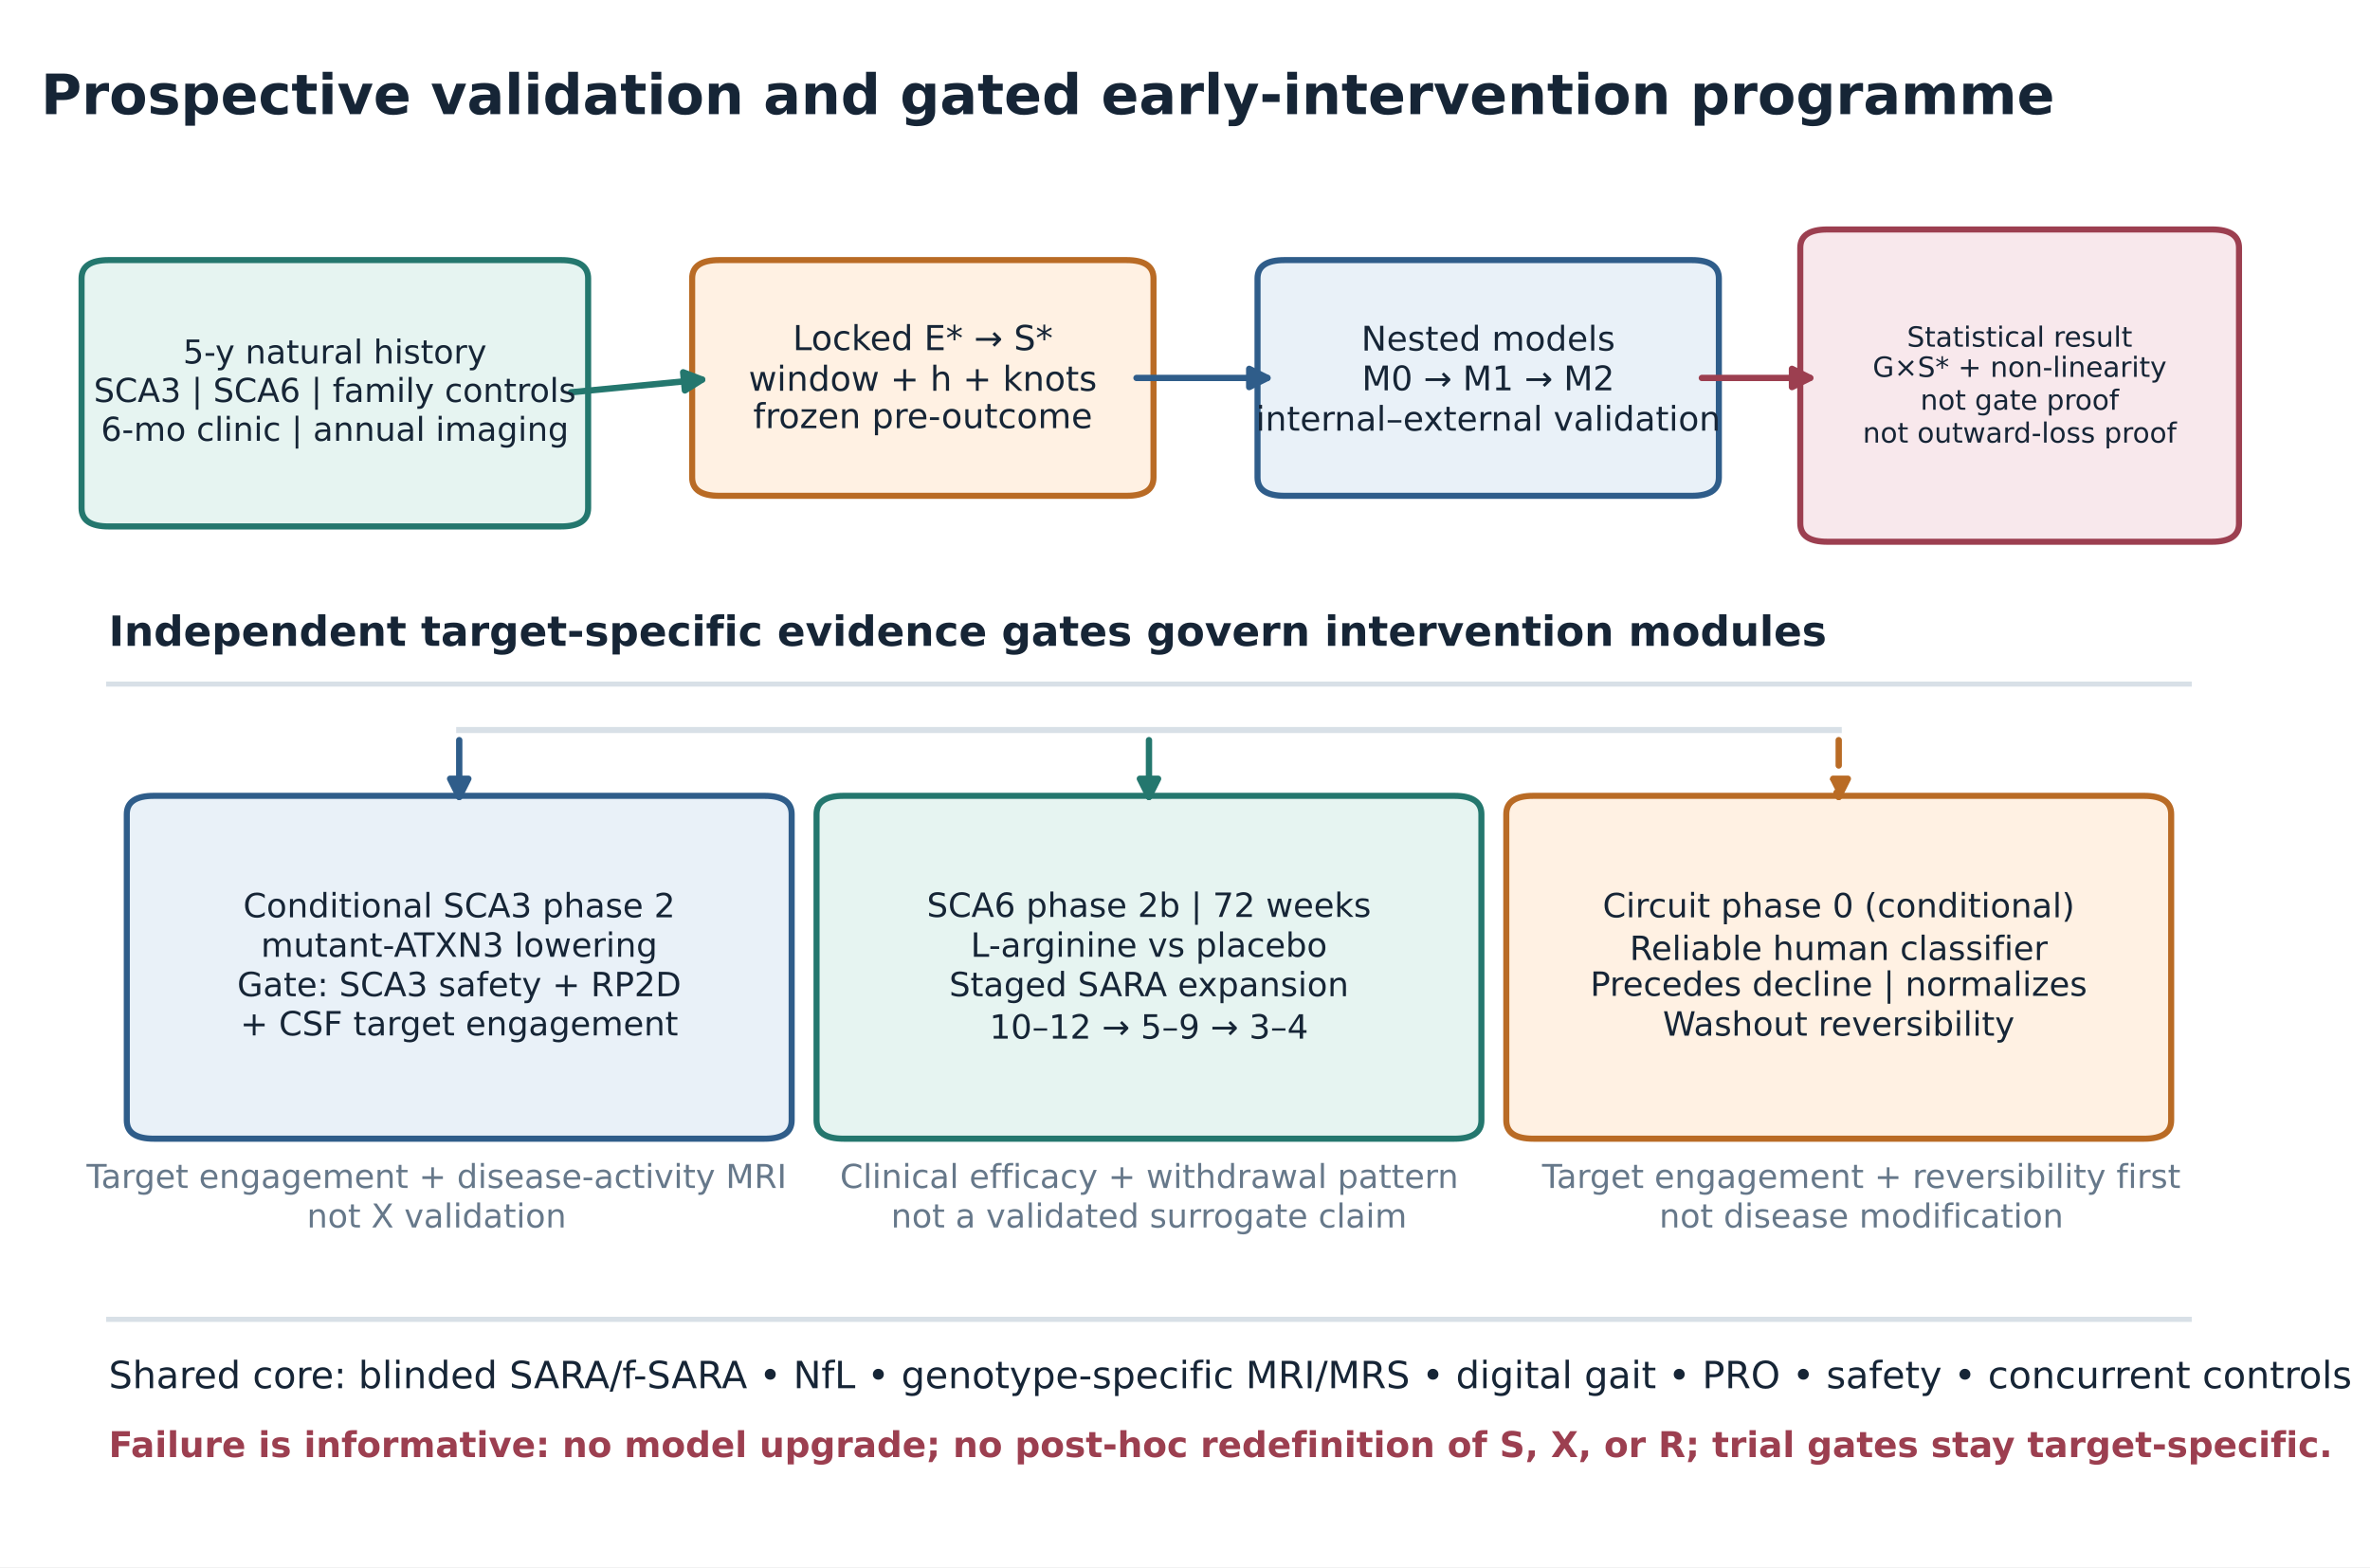
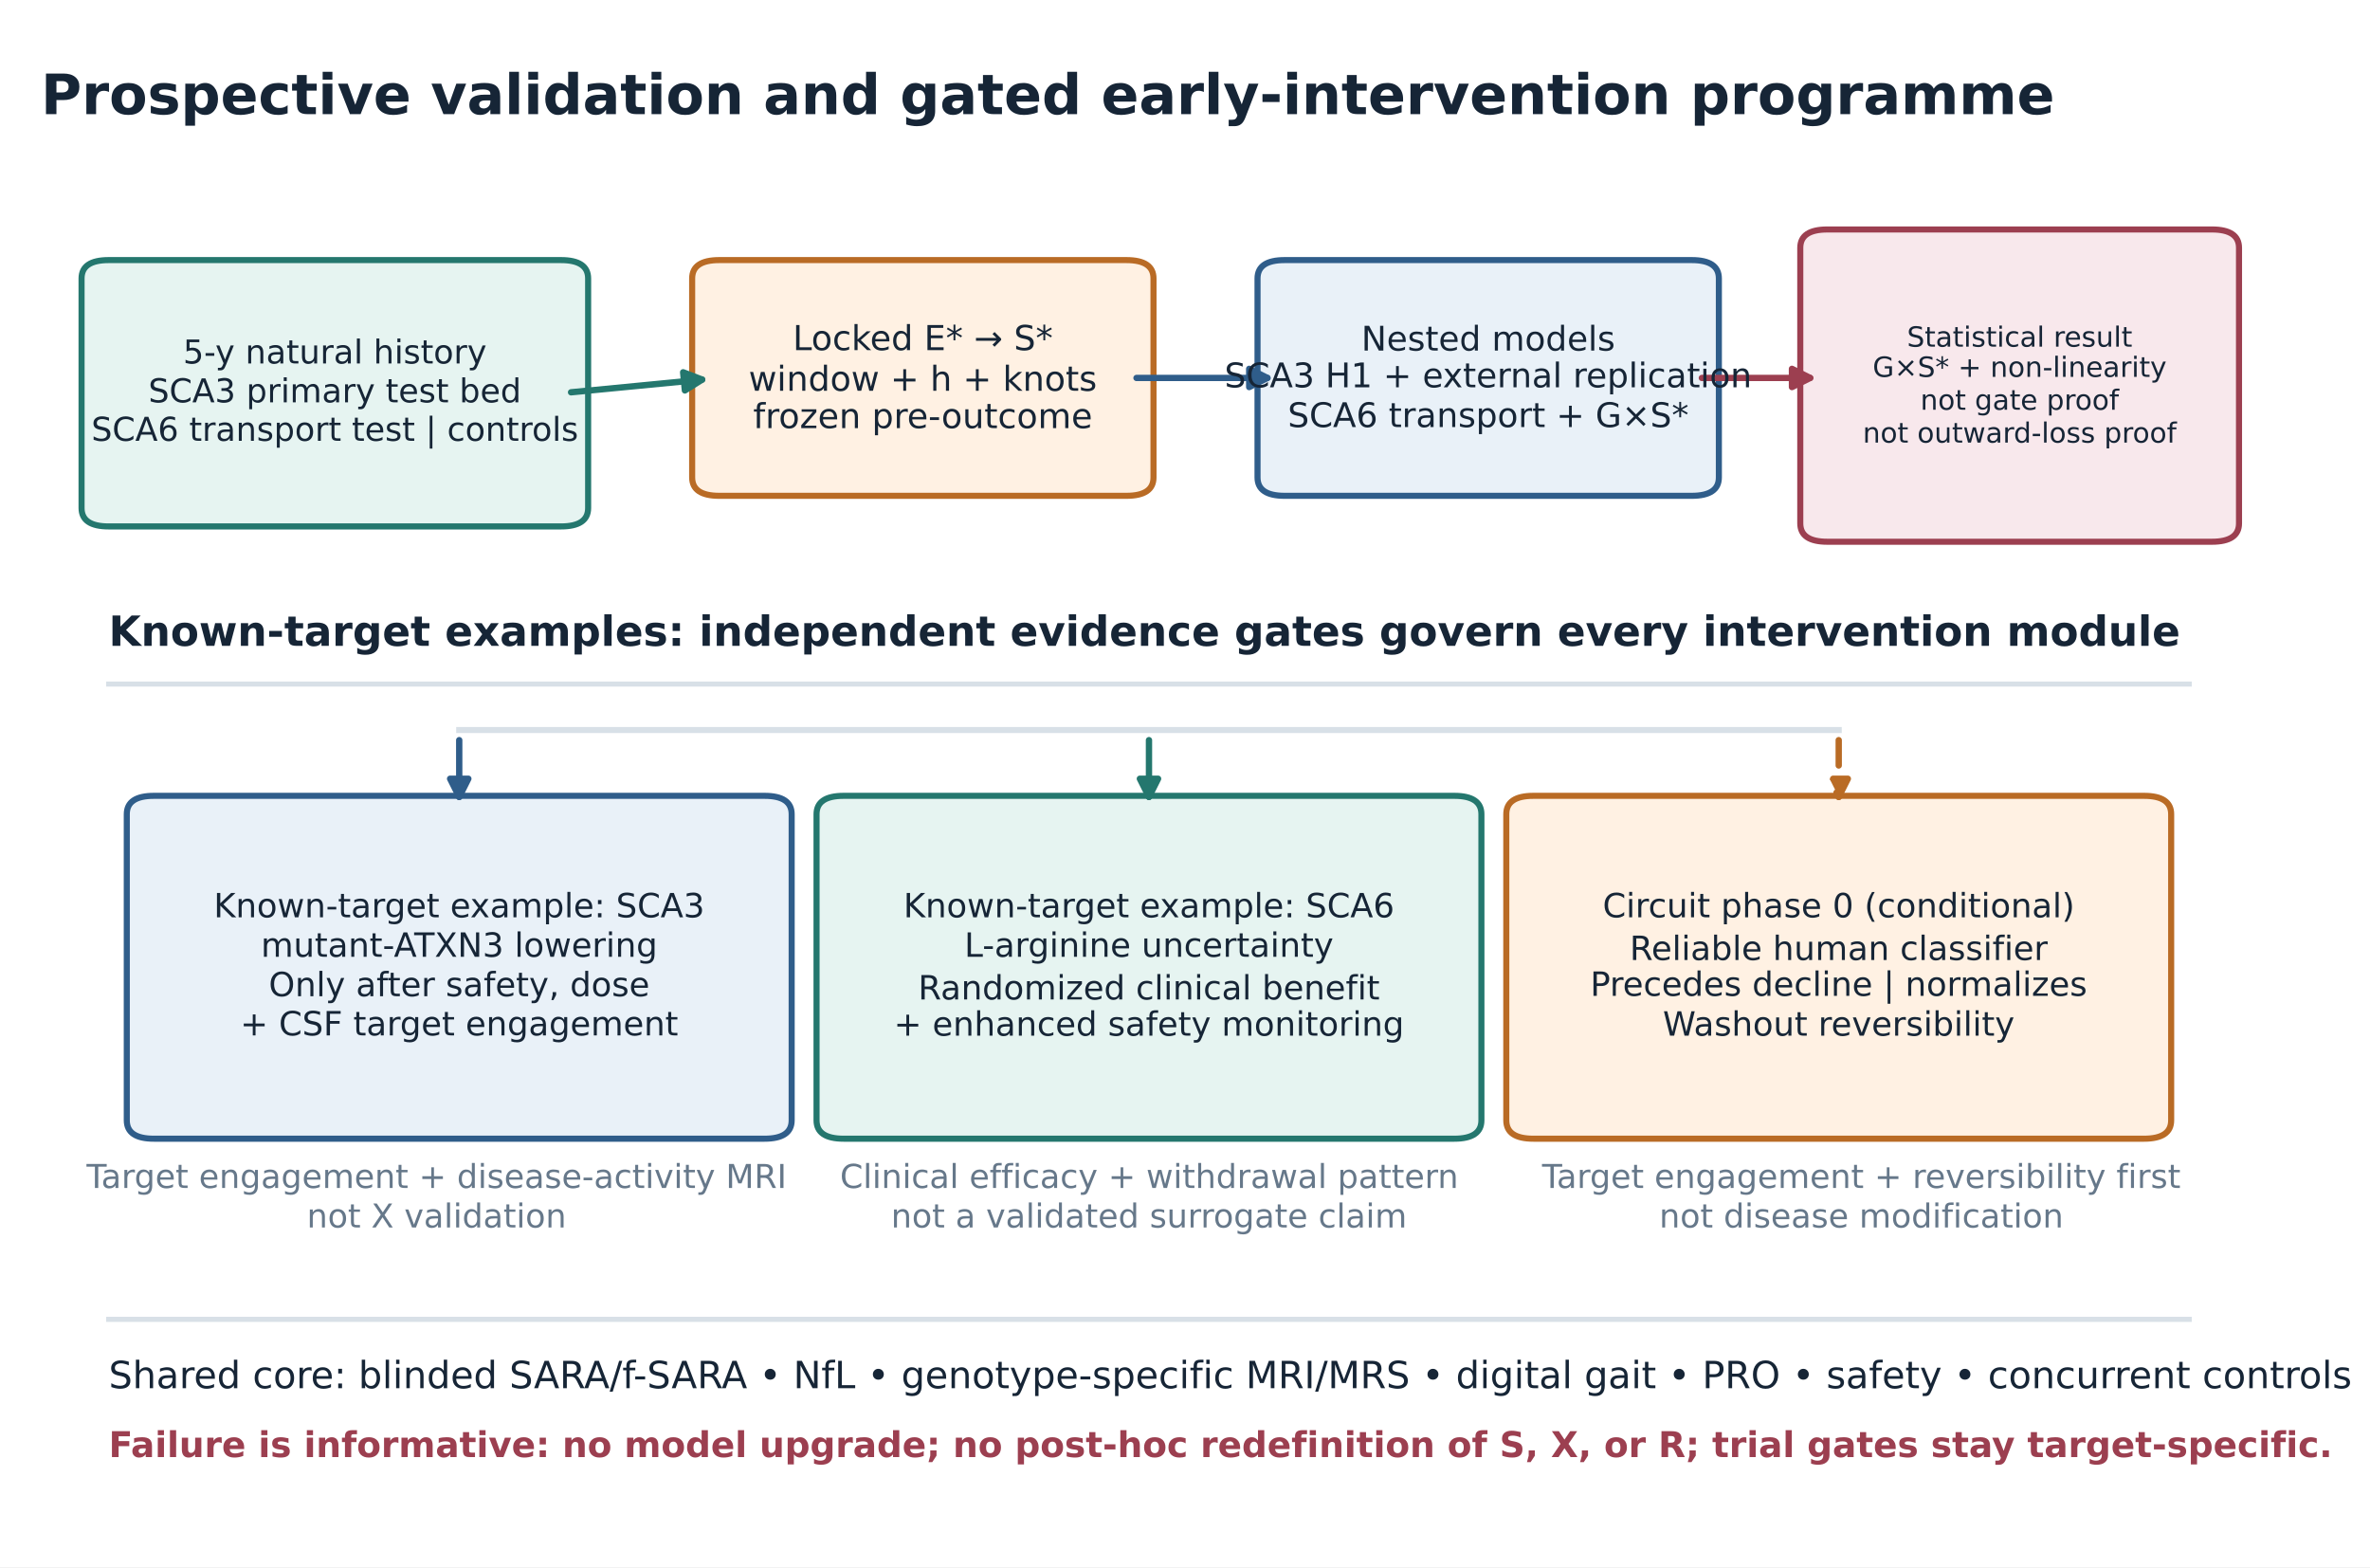
<svg xmlns="http://www.w3.org/2000/svg" width="467.822pt" height="309.348pt" viewBox="0 0 467.822 309.348" version="1.1">
  <defs>
    <style type="text/css">*{stroke-linejoin: round; stroke-linecap: butt}</style>
  </defs>
  <g id="figure_1">
    <g id="patch_1">
      <path d="M 0 309.348 L 467.822 309.348 L 467.822 -0 L 0 -0 z " style="fill: #ffffff" />
    </g>
    <g id="axes_1">
      <g id="patch_2">
        <path d="M 21.456 103.913 L 110.736 103.913 Q 116.093 103.913 116.093 100.287 L 116.093 54.965 Q 116.093 51.339 110.736 51.339 L 21.456 51.339 Q 16.099 51.339 16.099 54.965 L 16.099 100.287 Q 16.099 103.913 21.456 103.913 z " clip-path="url(#p6d719a2d50)" style="fill: #e6f4f1; stroke: #24776e; stroke-width: 1.2; stroke-linejoin: miter" />
      </g>
      <g id="patch_3">
        <path d="M 141.984 97.87 L 222.336 97.87 Q 227.693 97.87 227.693 94.244 L 227.693 54.965 Q 227.693 51.339 222.336 51.339 L 141.984 51.339 Q 136.627 51.339 136.627 54.965 L 136.627 94.244 Q 136.627 97.87 141.984 97.87 z " clip-path="url(#p6d719a2d50)" style="fill: #fff1e3; stroke: #b96b25; stroke-width: 1.2; stroke-linejoin: miter" />
      </g>
      <g id="patch_4">
        <path d="M 253.584 97.87 L 333.936 97.87 Q 339.293 97.87 339.293 94.244 L 339.293 54.965 Q 339.293 51.339 333.936 51.339 L 253.584 51.339 Q 248.227 51.339 248.227 54.965 L 248.227 94.244 Q 248.227 97.87 253.584 97.87 z " clip-path="url(#p6d719a2d50)" style="fill: #e9f1f8; stroke: #2f5d8a; stroke-width: 1.2; stroke-linejoin: miter" />
      </g>
      <g id="patch_5">
        <path d="M 360.72 106.935 L 436.608 106.935 Q 441.965 106.935 441.965 103.309 L 441.965 48.922 Q 441.965 45.296 436.608 45.296 L 360.72 45.296 Q 355.363 45.296 355.363 48.922 L 355.363 103.309 Q 355.363 106.935 360.72 106.935 z " clip-path="url(#p6d719a2d50)" style="fill: #f8e8ec; stroke: #9c3f50; stroke-width: 1.2; stroke-linejoin: miter" />
      </g>
      <g id="patch_6">
        <path d="M 112.723 77.434 Q 126.359 76.116 138.603 74.932 " clip-path="url(#p6d719a2d50)" style="fill: none; stroke: #24776e; stroke-width: 1.25; stroke-linecap: round" />
        <path d="M 134.847 73.486 L 138.603 74.932 L 135.193 77.07 z " clip-path="url(#p6d719a2d50)" style="fill: #24776e; stroke: #24776e; stroke-width: 1.25; stroke-linecap: round" />
      </g>
      <g id="patch_7">
        <path d="M 224.339 74.605 Q 237.96 74.605 250.184 74.605 " clip-path="url(#p6d719a2d50)" style="fill: none; stroke: #2f5d8a; stroke-width: 1.25; stroke-linecap: round" />
        <path d="M 246.584 72.805 L 250.184 74.605 L 246.584 76.405 z " clip-path="url(#p6d719a2d50)" style="fill: #2f5d8a; stroke: #2f5d8a; stroke-width: 1.25; stroke-linecap: round" />
      </g>
      <g id="patch_8">
        <path d="M 335.934 74.605 Q 347.327 74.605 357.322 74.605 " clip-path="url(#p6d719a2d50)" style="fill: none; stroke: #9c3f50; stroke-width: 1.25; stroke-linecap: round" />
        <path d="M 353.722 72.805 L 357.322 74.605 L 353.722 76.405 z " clip-path="url(#p6d719a2d50)" style="fill: #9c3f50; stroke: #9c3f50; stroke-width: 1.25; stroke-linecap: round" />
      </g>
      <g id="patch_9">
        <path d="M 30.384 224.772 L 150.912 224.772 Q 156.269 224.772 156.269 221.147 L 156.269 160.717 Q 156.269 157.091 150.912 157.091 L 30.384 157.091 Q 25.027 157.091 25.027 160.717 L 25.027 221.147 Q 25.027 224.772 30.384 224.772 z " clip-path="url(#p6d719a2d50)" style="fill: #e9f1f8; stroke: #2f5d8a; stroke-width: 1.2; stroke-linejoin: miter" />
      </g>
      <g id="patch_10">
        <path d="M 166.536 224.772 L 287.064 224.772 Q 292.421 224.772 292.421 221.147 L 292.421 160.717 Q 292.421 157.091 287.064 157.091 L 166.536 157.091 Q 161.179 157.091 161.179 160.717 L 161.179 221.147 Q 161.179 224.772 166.536 224.772 z " clip-path="url(#p6d719a2d50)" style="fill: #e6f4f1; stroke: #24776e; stroke-width: 1.2; stroke-linejoin: miter" />
      </g>
      <g id="patch_11">
        <path d="M 302.688 224.772 L 423.216 224.772 Q 428.573 224.772 428.573 221.147 L 428.573 160.717 Q 428.573 157.091 423.216 157.091 L 302.688 157.091 Q 297.331 157.091 297.331 160.717 L 297.331 221.147 Q 297.331 224.772 302.688 224.772 z " clip-path="url(#p6d719a2d50)" style="fill: #fff1e3; stroke: #b96b25; stroke-width: 1.2; stroke-linejoin: miter" />
      </g>
      <g id="patch_12">
        <path d="M 90.648 146.099 Q 90.648 152.407 90.648 157.317 " clip-path="url(#p6d719a2d50)" style="fill: none; stroke: #2f5d8a; stroke-width: 1.25; stroke-linecap: round" />
        <path d="M 92.448 153.717 L 90.648 157.317 L 88.848 153.717 z " clip-path="url(#p6d719a2d50)" style="fill: #2f5d8a; stroke: #2f5d8a; stroke-width: 1.25; stroke-linecap: round" />
      </g>
      <g id="patch_13">
        <path d="M 226.8 146.099 Q 226.8 152.407 226.8 157.317 " clip-path="url(#p6d719a2d50)" style="fill: none; stroke: #24776e; stroke-width: 1.25; stroke-linecap: round" />
        <path d="M 228.6 153.717 L 226.8 157.317 L 225 153.717 z " clip-path="url(#p6d719a2d50)" style="fill: #24776e; stroke: #24776e; stroke-width: 1.25; stroke-linecap: round" />
      </g>
      <g id="patch_14">
        <path d="M 362.952 146.099 Q 362.952 152.407 362.952 157.317 " clip-path="url(#p6d719a2d50)" style="fill: none; stroke-dasharray: 5,3.75; stroke-dashoffset: 0; stroke: #b96b25; stroke-width: 1.25; stroke-linecap: round" />
        <path d="M 364.752 153.717 L 362.952 157.317 L 361.152 153.717 z " clip-path="url(#p6d719a2d50)" style="fill: #b96b25; stroke-dasharray: 5,3.75; stroke-dashoffset: 0; stroke: #b96b25; stroke-width: 1.25; stroke-linecap: round" />
      </g>
      <g id="line2d_1">
        <path d="M 21.456 135.034 L 432.144 135.034 " clip-path="url(#p6d719a2d50)" style="fill: none; stroke: #d8e0e7; stroke-linecap: square" />
      </g>
      <g id="line2d_2">
        <path d="M 90.648 144.099 L 362.952 144.099 " clip-path="url(#p6d719a2d50)" style="fill: none; stroke: #d8e0e7; stroke-width: 1.2; stroke-linecap: square" />
      </g>
      <g id="line2d_3">
        <path d="M 21.456 260.426 L 432.144 260.426 " clip-path="url(#p6d719a2d50)" style="fill: none; stroke: #d8e0e7; stroke-linecap: square" />
      </g>
      <g id="text_1">
        <text style="font-weight: 700; font-size: 11px; font-family: 'DejaVu Sans'; text-anchor: start; fill: #162536" x="8.064" y="22.533" transform="rotate(-0 8.064 22.53346)">Prospective validation and gated early-intervention programme</text>
      </g>
      <g id="text_2">
        <text style="font-size: 6.5px; font-family: 'DejaVu Sans'; fill: #162536" transform="translate(36.12948 71.74985)">5-y natural history</text>
-         <text style="font-size: 6.5px; font-family: 'DejaVu Sans'; fill: #162536" transform="translate(18.50534 79.34368)">SCA3 | SCA6 | family controls</text>
-         <text style="font-size: 6.5px; font-family: 'DejaVu Sans'; fill: #162536" transform="translate(19.91807 87.01368)">6-mo clinic | annual imaging</text>
+         <text style="font-size: 6.5px; font-family: 'DejaVu Sans'; fill: #162536" transform="translate(29.28721 79.41985)">SCA3 primary test bed</text>
+         <text style="font-size: 6.5px; font-family: 'DejaVu Sans'; fill: #162536" transform="translate(18.03002 87.01368)">SCA6 transport test | controls</text>
      </g>
      <g id="text_3">
        <text style="font-size: 6.8px; font-family: 'DejaVu Sans'; fill: #162536" transform="translate(156.4794 69.1159)">Locked E* → S*</text>
        <text style="font-size: 6.8px; font-family: 'DejaVu Sans'; fill: #162536" transform="translate(147.7775 77.1399)">window + h + knots</text>
        <text style="font-size: 6.8px; font-family: 'DejaVu Sans'; fill: #162536" transform="translate(148.6631 84.50516)">frozen pre-outcome</text>
      </g>
      <g id="text_4">
        <text style="font-size: 6.7px; font-family: 'DejaVu Sans'; fill: #162536" transform="translate(268.7046 69.19662)">Nested models</text>
-         <text style="font-size: 6.7px; font-family: 'DejaVu Sans'; fill: #162536" transform="translate(268.8213 77.04348)">M0 → M1 → M2</text>
-         <text style="font-size: 6.7px; font-family: 'DejaVu Sans'; fill: #162536" transform="translate(247.888 85.00862)">internal–external validation</text>
+         <text style="font-size: 6.7px; font-family: 'DejaVu Sans'; fill: #162536" transform="translate(241.7047 76.45356)">SCA3 H1 + external replication</text>
+         <text style="font-size: 6.7px; font-family: 'DejaVu Sans'; fill: #162536" transform="translate(254.1866 84.30041)">SCA6 transport + G×S*</text>
      </g>
      <g id="text_5">
        <text style="font-size: 5.5px; font-family: 'DejaVu Sans'; fill: #162536" transform="translate(376.4234 68.43099)">Statistical result</text>
        <text style="font-size: 5.5px; font-family: 'DejaVu Sans'; fill: #162536" transform="translate(369.6468 74.38818)">G×S* + non-linearity</text>
        <text style="font-size: 5.5px; font-family: 'DejaVu Sans'; fill: #162536" transform="translate(379.0621 80.87818)">not gate proof</text>
        <text style="font-size: 5.5px; font-family: 'DejaVu Sans'; fill: #162536" transform="translate(367.6934 87.36818)">not outward-loss proof</text>
      </g>
      <g id="text_6">
-         <text style="font-weight: 700; font-size: 8.2px; font-family: 'DejaVu Sans'; text-anchor: start; fill: #162536" x="21.456" y="127.481" transform="rotate(-0 21.456 127.4807)">Independent target-specific evidence gates govern intervention modules</text>
+         <text style="font-weight: 700; font-size: 8.2px; font-family: 'DejaVu Sans'; text-anchor: start; fill: #162536" x="21.456" y="127.481" transform="rotate(-0 21.456 127.4807)">Known-target examples: independent evidence gates govern every intervention module</text>
      </g>
      <g id="text_7">
-         <text style="font-size: 6.6px; font-family: 'DejaVu Sans'; fill: #162536" transform="translate(48.00066 181.0709)">Conditional SCA3 phase 2</text>
+         <text style="font-size: 6.6px; font-family: 'DejaVu Sans'; fill: #162536" transform="translate(42.18802 181.0709)">Known-target example: SCA3</text>
        <text style="font-size: 6.6px; font-family: 'DejaVu Sans'; fill: #162536" transform="translate(51.50381 188.8589)">mutant-ATXN3 lowering</text>
-         <text style="font-size: 6.6px; font-family: 'DejaVu Sans'; fill: #162536" transform="translate(46.81214 196.6469)">Gate: SCA3 safety + RP2D</text>
+         <text style="font-size: 6.6px; font-family: 'DejaVu Sans'; fill: #162536" transform="translate(53.04244 196.6469)">Only after safety, dose</text>
        <text style="font-size: 6.6px; font-family: 'DejaVu Sans'; fill: #162536" transform="translate(47.41027 204.3767)">+ CSF target engagement</text>
      </g>
      <g id="text_8">
-         <text style="font-size: 6.6px; font-family: 'DejaVu Sans'; fill: #162536" transform="translate(182.9461 180.9936)">SCA6 phase 2b | 72 weeks</text>
-         <text style="font-size: 6.6px; font-family: 'DejaVu Sans'; fill: #162536" transform="translate(191.6024 188.8589)">L-arginine vs placebo</text>
-         <text style="font-size: 6.6px; font-family: 'DejaVu Sans'; fill: #162536" transform="translate(187.3593 196.6469)">Staged SARA expansion</text>
-         <text style="font-size: 6.6px; font-family: 'DejaVu Sans'; fill: #162536" transform="translate(195.3273 205.0161)">10–12 → 5–9 → 3–4</text>
+         <text style="font-size: 6.6px; font-family: 'DejaVu Sans'; fill: #162536" transform="translate(178.34 181.0709)">Known-target example: SCA6</text>
+         <text style="font-size: 6.6px; font-family: 'DejaVu Sans'; fill: #162536" transform="translate(190.3613 188.8589)">L-arginine uncertainty</text>
+         <text style="font-size: 6.6px; font-family: 'DejaVu Sans'; fill: #162536" transform="translate(181.2363 197.2863)">Randomized clinical benefit</text>
+         <text style="font-size: 6.6px; font-family: 'DejaVu Sans'; fill: #162536" transform="translate(176.4265 204.4349)">+ enhanced safety monitoring</text>
      </g>
      <g id="text_9">
        <text style="font-size: 6.6px; font-family: 'DejaVu Sans'; fill: #162536" transform="translate(316.3545 181.0709)">Circuit phase 0 (conditional)</text>
        <text style="font-size: 6.6px; font-family: 'DejaVu Sans'; fill: #162536" transform="translate(321.6958 189.4983)">Reliable human classifier</text>
        <text style="font-size: 6.6px; font-family: 'DejaVu Sans'; fill: #162536" transform="translate(313.9011 196.5696)">Precedes decline | normalizes</text>
        <text style="font-size: 6.6px; font-family: 'DejaVu Sans'; fill: #162536" transform="translate(328.2314 204.4349)">Washout reversibility</text>
      </g>
      <g id="text_10">
        <text style="font-size: 6.5px; font-family: 'DejaVu Sans'; fill: #66788a" transform="translate(17.08037 234.4951)">Target engagement + disease-activity MRI</text>
        <text style="font-size: 6.5px; font-family: 'DejaVu Sans'; fill: #66788a" transform="translate(60.56841 242.2969)">not X validation</text>
      </g>
      <g id="text_11">
        <text style="font-size: 6.5px; font-family: 'DejaVu Sans'; fill: #66788a" transform="translate(165.8148 234.4951)">Clinical efficacy + withdrawal pattern</text>
        <text style="font-size: 6.5px; font-family: 'DejaVu Sans'; fill: #66788a" transform="translate(175.8776 242.2969)">not a validated surrogate claim</text>
      </g>
      <g id="text_12">
        <text style="font-size: 6.5px; font-family: 'DejaVu Sans'; fill: #66788a" transform="translate(304.3899 234.4951)">Target engagement + reversibility first</text>
        <text style="font-size: 6.5px; font-family: 'DejaVu Sans'; fill: #66788a" transform="translate(327.5131 242.2969)">not disease modification</text>
      </g>
      <g id="text_13">
        <text style="font-size: 7.4px; font-family: 'DejaVu Sans'; text-anchor: start; fill: #162536" x="21.456" y="274.022" transform="rotate(-0 21.456 274.0225)">Shared core: blinded SARA/f-SARA • NfL • genotype-specific MRI/MRS • digital gait • PRO • safety • concurrent controls</text>
      </g>
      <g id="text_14">
        <text style="font-weight: 700; font-size: 7px; font-family: 'DejaVu Sans'; text-anchor: start; fill: #9c3f50" x="21.456" y="287.619" transform="rotate(-0 21.456 287.6191)">Failure is informative: no model upgrade; no post-hoc redefinition of S, X, or R; trial gates stay target-specific.</text>
      </g>
    </g>
  </g>
  <defs>
    <clipPath id="p6d719a2d50">
      <rect x="3.6" y="3.6" width="446.4" height="302.148" />
    </clipPath>
  </defs>
</svg>
